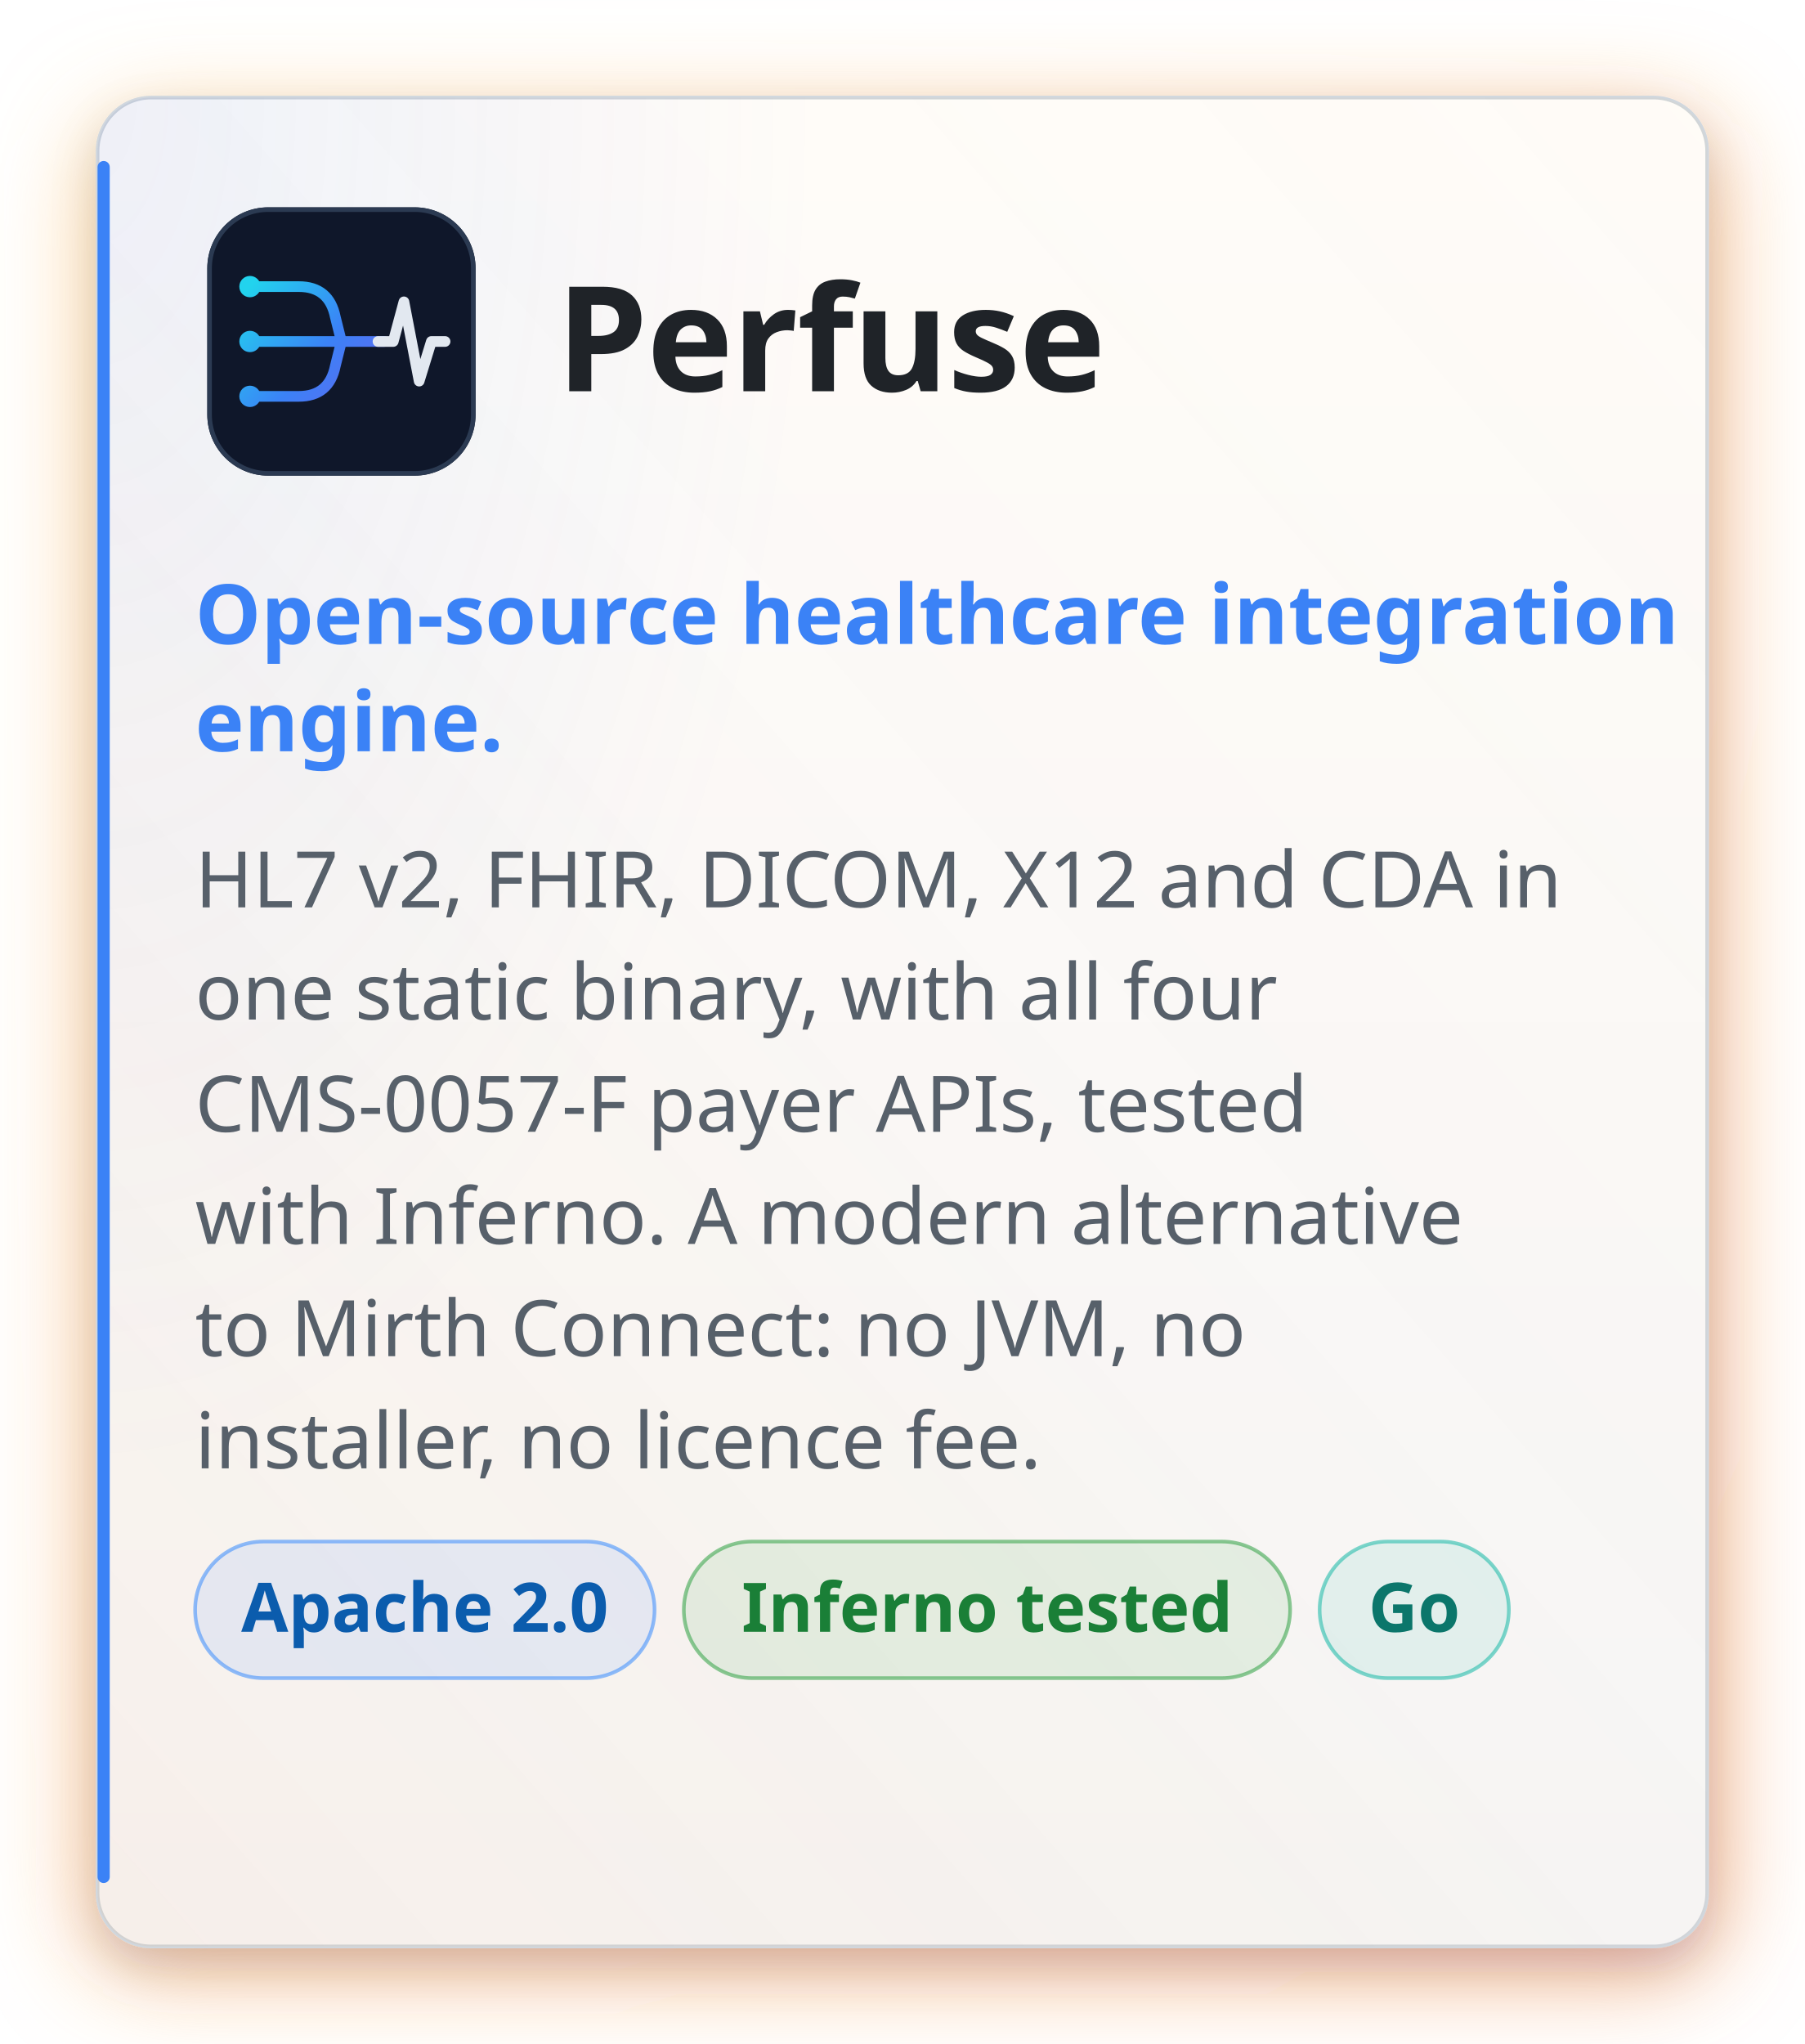
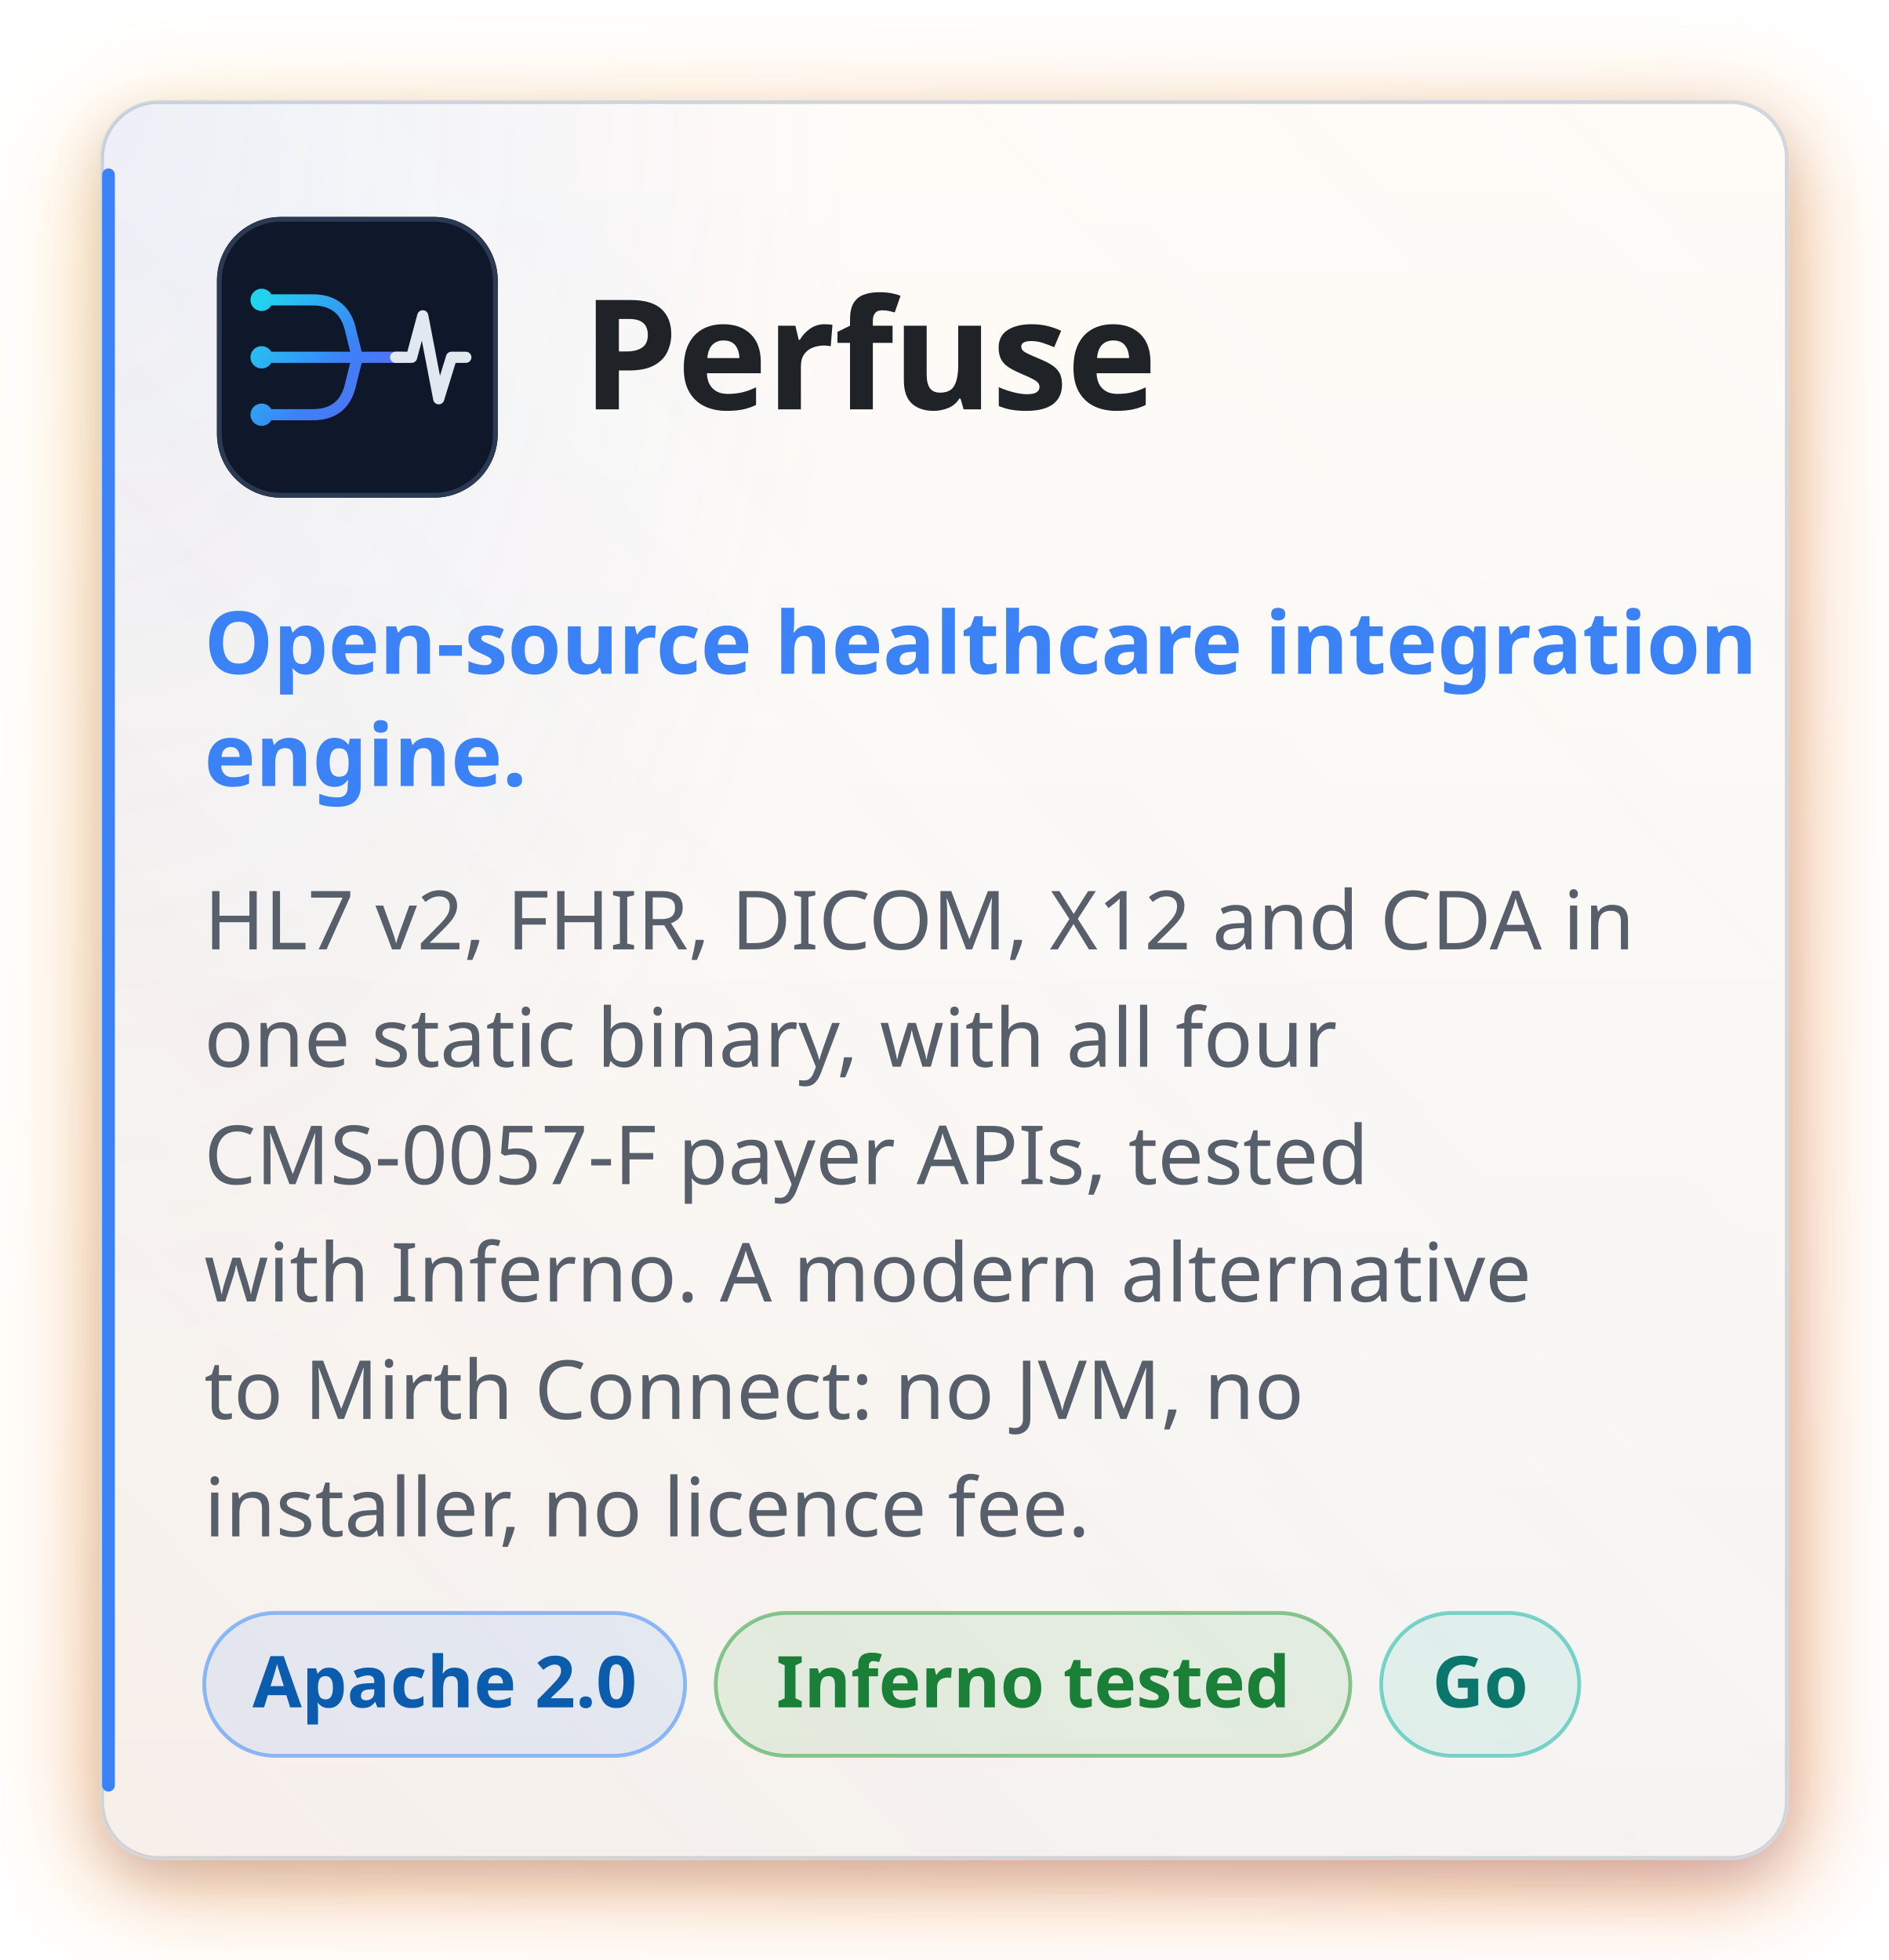
- <svg xmlns="http://www.w3.org/2000/svg" viewBox="0 0 740 838" width="740" height="838" role="img" aria-label="Perfuse: Open-source healthcare integration engine.">
+ <svg xmlns="http://www.w3.org/2000/svg" viewBox="0 0 740 768" width="740" height="768" role="img" aria-label="Perfuse: Open-source healthcare integration engine.">
  <style>.glow{opacity:0.5}.warm{opacity:0.7}</style>
  <defs>
    <linearGradient id="cardfill" x1="0" y1="0" x2="0" y2="1">
      <stop offset="0" stop-color="#ffffff" />
      <stop offset="1" stop-color="#f6f8fa" />
    </linearGradient>
    <radialGradient id="accentglow" cx="0" cy="0" r="0.75" gradientTransform="scale(0.6 1)">
      <stop offset="0" stop-color="#3b82f6" stop-opacity="0.09" />
      <stop offset="1" stop-color="#3b82f6" stop-opacity="0" />
    </radialGradient>
    <linearGradient id="glowfill" x1="0" y1="0" x2="1" y2="1">
      <stop offset="0" stop-color="#ffb347" />
      <stop offset="0.5" stop-color="#f58220" />
      <stop offset="1" stop-color="#ea580c" />
    </linearGradient>
    <linearGradient id="warmfill" x1="0" y1="1" x2="1" y2="0">
      <stop offset="0" stop-color="#f58220" stop-opacity="0.1" />
      <stop offset="0.55" stop-color="#f58220" stop-opacity="0.04" />
      <stop offset="1" stop-color="#ffb347" stop-opacity="0.06" />
    </linearGradient>
    <filter id="soft" x="-15%" y="-15%" width="130%" height="135%">
      <feGaussianBlur stdDeviation="20" />
    </filter>
    <filter id="lift" x="-5%" y="-8%" width="110%" height="125%">
      <feDropShadow dx="0" dy="8" stdDeviation="9" flood-color="#1f2328" flood-opacity="0.14" />
    </filter>
  </defs>
  <g font-family="-apple-system, 'Segoe UI', 'Noto Sans', Helvetica, Arial, sans-serif">
-     <rect class="glow" x="36" y="48" width="668" height="760" rx="26" fill="url(#glowfill)" filter="url(#soft)" />
-     <rect x="40" y="40" width="660" height="758" rx="22" fill="url(#cardfill)" stroke="#d0d7de" stroke-width="1.5" filter="url(#lift)" />
-     <rect x="40" y="40" width="660" height="758" rx="22" fill="url(#accentglow)" />
-     <rect class="warm" x="40" y="40" width="660" height="758" rx="22" fill="url(#warmfill)" />
-     <rect x="40" y="66" width="5" height="706" rx="2.5" fill="#3b82f6" />
+     <rect class="glow" x="36" y="48" width="668" height="690" rx="26" fill="url(#glowfill)" filter="url(#soft)" />
+     <rect x="40" y="40" width="660" height="688" rx="22" fill="url(#cardfill)" stroke="#d0d7de" stroke-width="1.5" filter="url(#lift)" />
+     <rect x="40" y="40" width="660" height="688" rx="22" fill="url(#accentglow)" />
+     <rect class="warm" x="40" y="40" width="660" height="688" rx="22" fill="url(#warmfill)" />
+     <rect x="40" y="66" width="5" height="636" rx="2.5" fill="#3b82f6" />
    <svg x="80" y="80" width="120" height="120" viewBox="0 0 96 96">
      <rect x="4" y="4" width="88" height="88" rx="20" fill="#0f172a" />
      <rect x="4.75" y="4.75" width="86.5" height="86.5" rx="19.25" fill="none" stroke="#2b3a52" stroke-width="1.5" />
      <defs>
        <linearGradient id="pfg" gradientUnits="userSpaceOnUse" x1="18" y1="30" x2="62" y2="66">
          <stop offset="0" stop-color="#22d3ee" />
          <stop offset=".55" stop-color="#3b82f6" />
          <stop offset="1" stop-color="#6366f1" />
        </linearGradient>
      </defs>
      <g fill="none" stroke="url(#pfg)" stroke-width="3.5" stroke-linecap="round">
        <path d="M18 30 H34 Q44 30 46 40 L48 48" />
        <path d="M18 48 H46" />
        <path d="M18 66 H34 Q44 66 46 56 L48 48" />
        <path d="M48 48 H62" />
      </g>
      <path d="M60 48 h5 l3.5 -13 l5 26 l4 -13 H82" fill="none" stroke="#e2e8f0" stroke-width="3.5" stroke-linecap="round" stroke-linejoin="round" />
      <g fill="url(#pfg)">
        <circle cx="18" cy="30" r="3.5" />
        <circle cx="18" cy="48" r="3.5" />
        <circle cx="18" cy="66" r="3.5" />
      </g>
    </svg>
    <text x="228" y="160.4" font-size="60" font-weight="800" fill="#1f2328" letter-spacing="-0.5">Perfuse</text>
    <text x="80" y="264.0" font-size="34" font-weight="600" fill="#3b82f6">Open-source healthcare integration</text>
    <text x="80" y="308.0" font-size="34" font-weight="600" fill="#3b82f6">engine.</text>
    <text x="80" y="372.0" font-size="32" fill="#57606a">HL7 v2, FHIR, DICOM, X12 and CDA in</text>
    <text x="80" y="418.0" font-size="32" fill="#57606a">one static binary, with all four</text>
    <text x="80" y="464.0" font-size="32" fill="#57606a">CMS-0057-F payer APIs, tested</text>
    <text x="80" y="510.0" font-size="32" fill="#57606a">with Inferno. A modern alternative</text>
    <text x="80" y="556.0" font-size="32" fill="#57606a">to Mirth Connect: no JVM, no</text>
    <text x="80" y="602.0" font-size="32" fill="#57606a">installer, no licence fee.</text>
    <rect x="80.0" y="632" width="188.4" height="56" rx="28.0" fill="#388bfd" fill-opacity="0.1" stroke="#388bfd" stroke-opacity="0.55" stroke-width="1.5" />
    <text x="174.2" y="669.0" font-size="28" font-weight="600" fill="#0b5cad" text-anchor="middle">Apache 2.0</text>
    <rect x="280.4" y="632" width="248.6" height="56" rx="28.0" fill="#2ea043" fill-opacity="0.1" stroke="#2ea043" stroke-opacity="0.55" stroke-width="1.5" />
    <text x="404.8" y="669.0" font-size="28" font-weight="600" fill="#1a7f37" text-anchor="middle">Inferno tested</text>
    <rect x="541.1" y="632" width="77.6" height="56" rx="28.0" fill="#14b8a6" fill-opacity="0.1" stroke="#14b8a6" stroke-opacity="0.55" stroke-width="1.5" />
    <text x="579.9" y="669.0" font-size="28" font-weight="600" fill="#0b766b" text-anchor="middle">Go</text>
  </g>
</svg>
